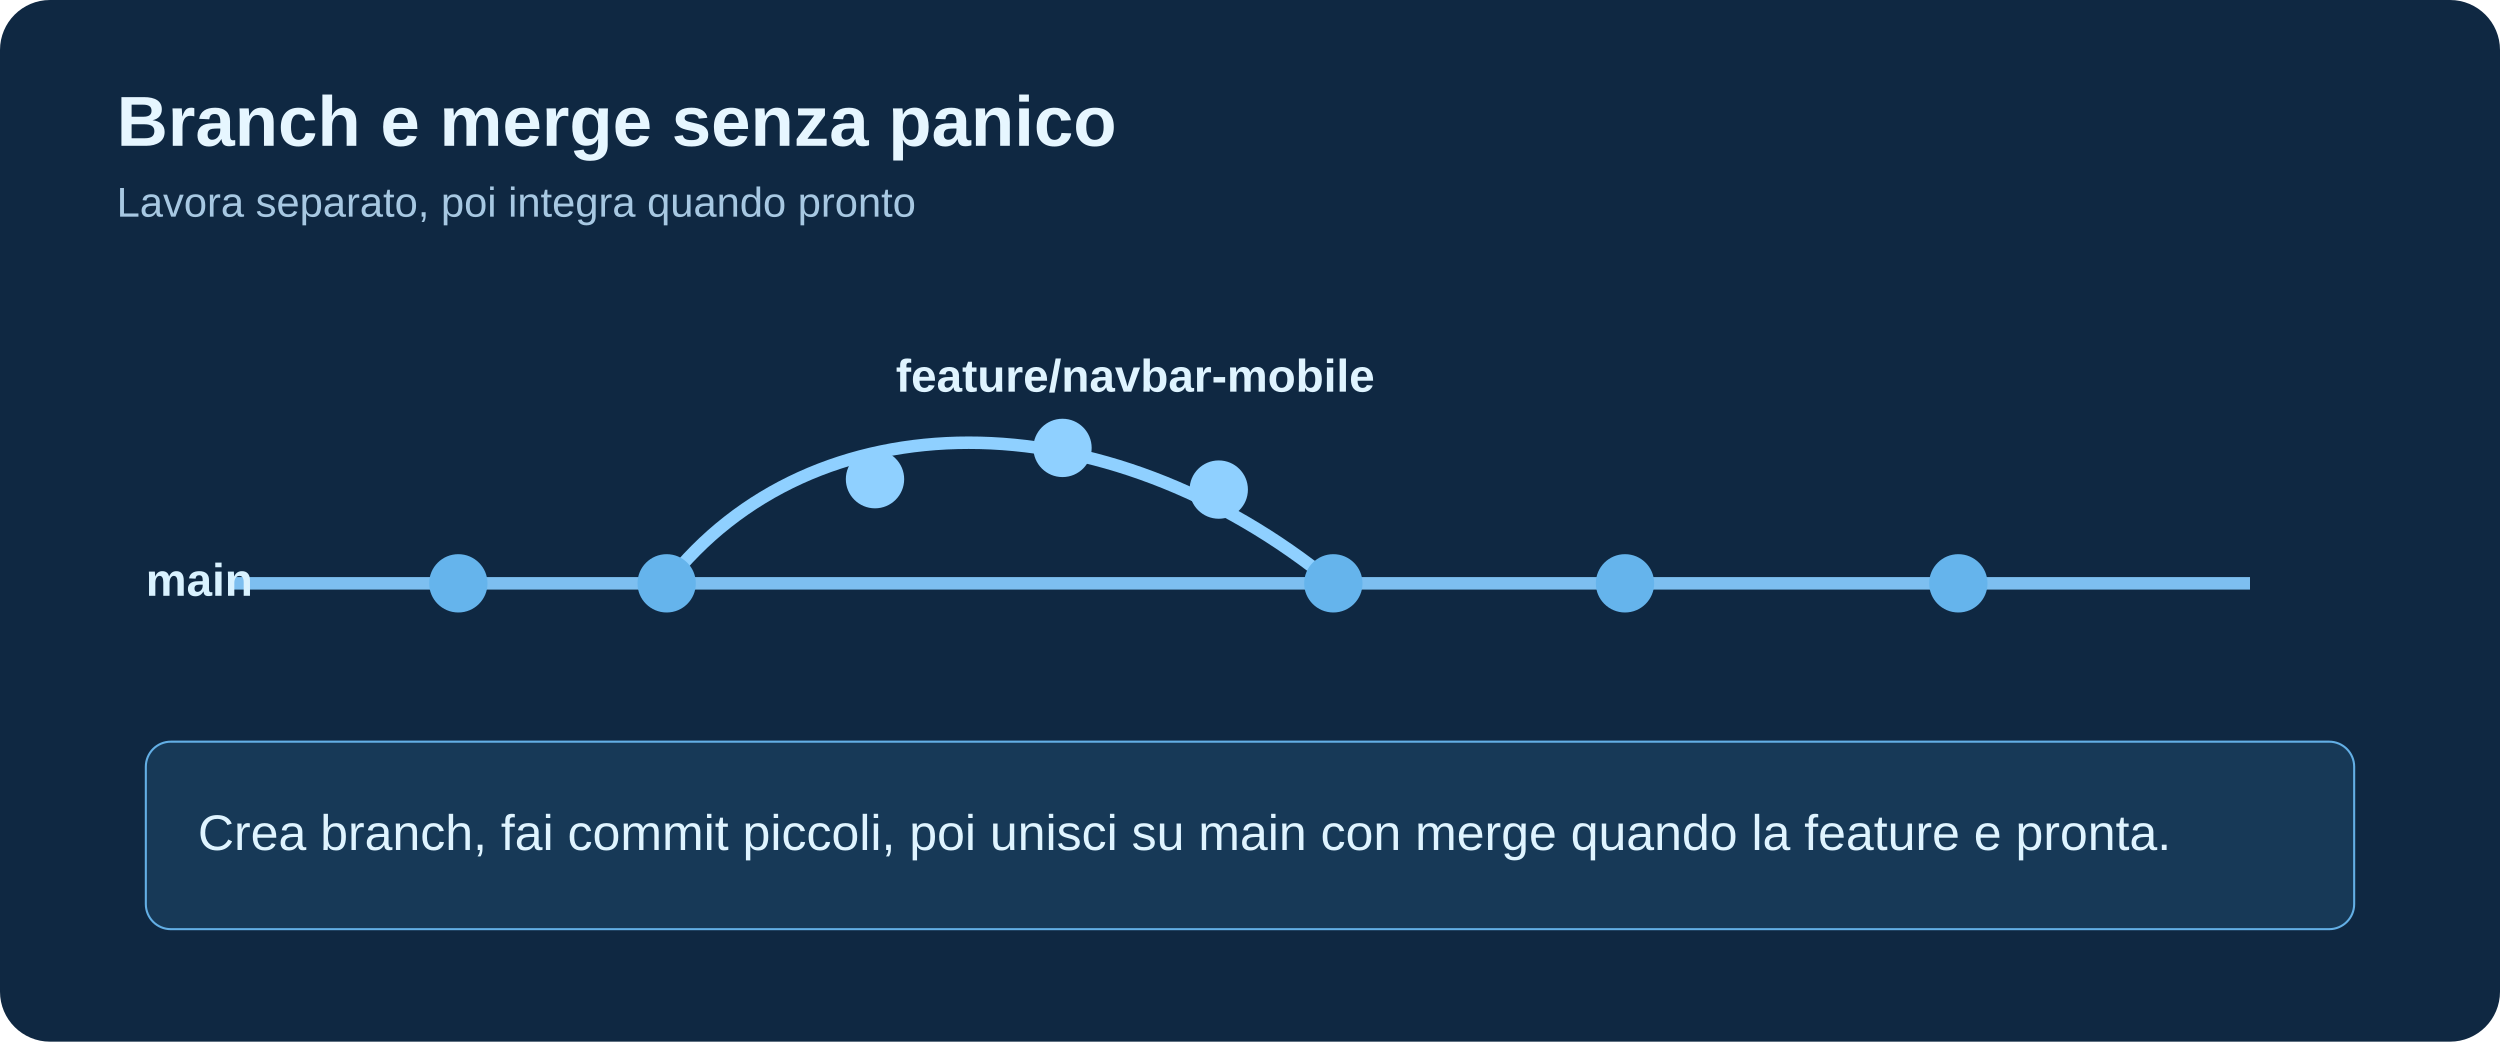
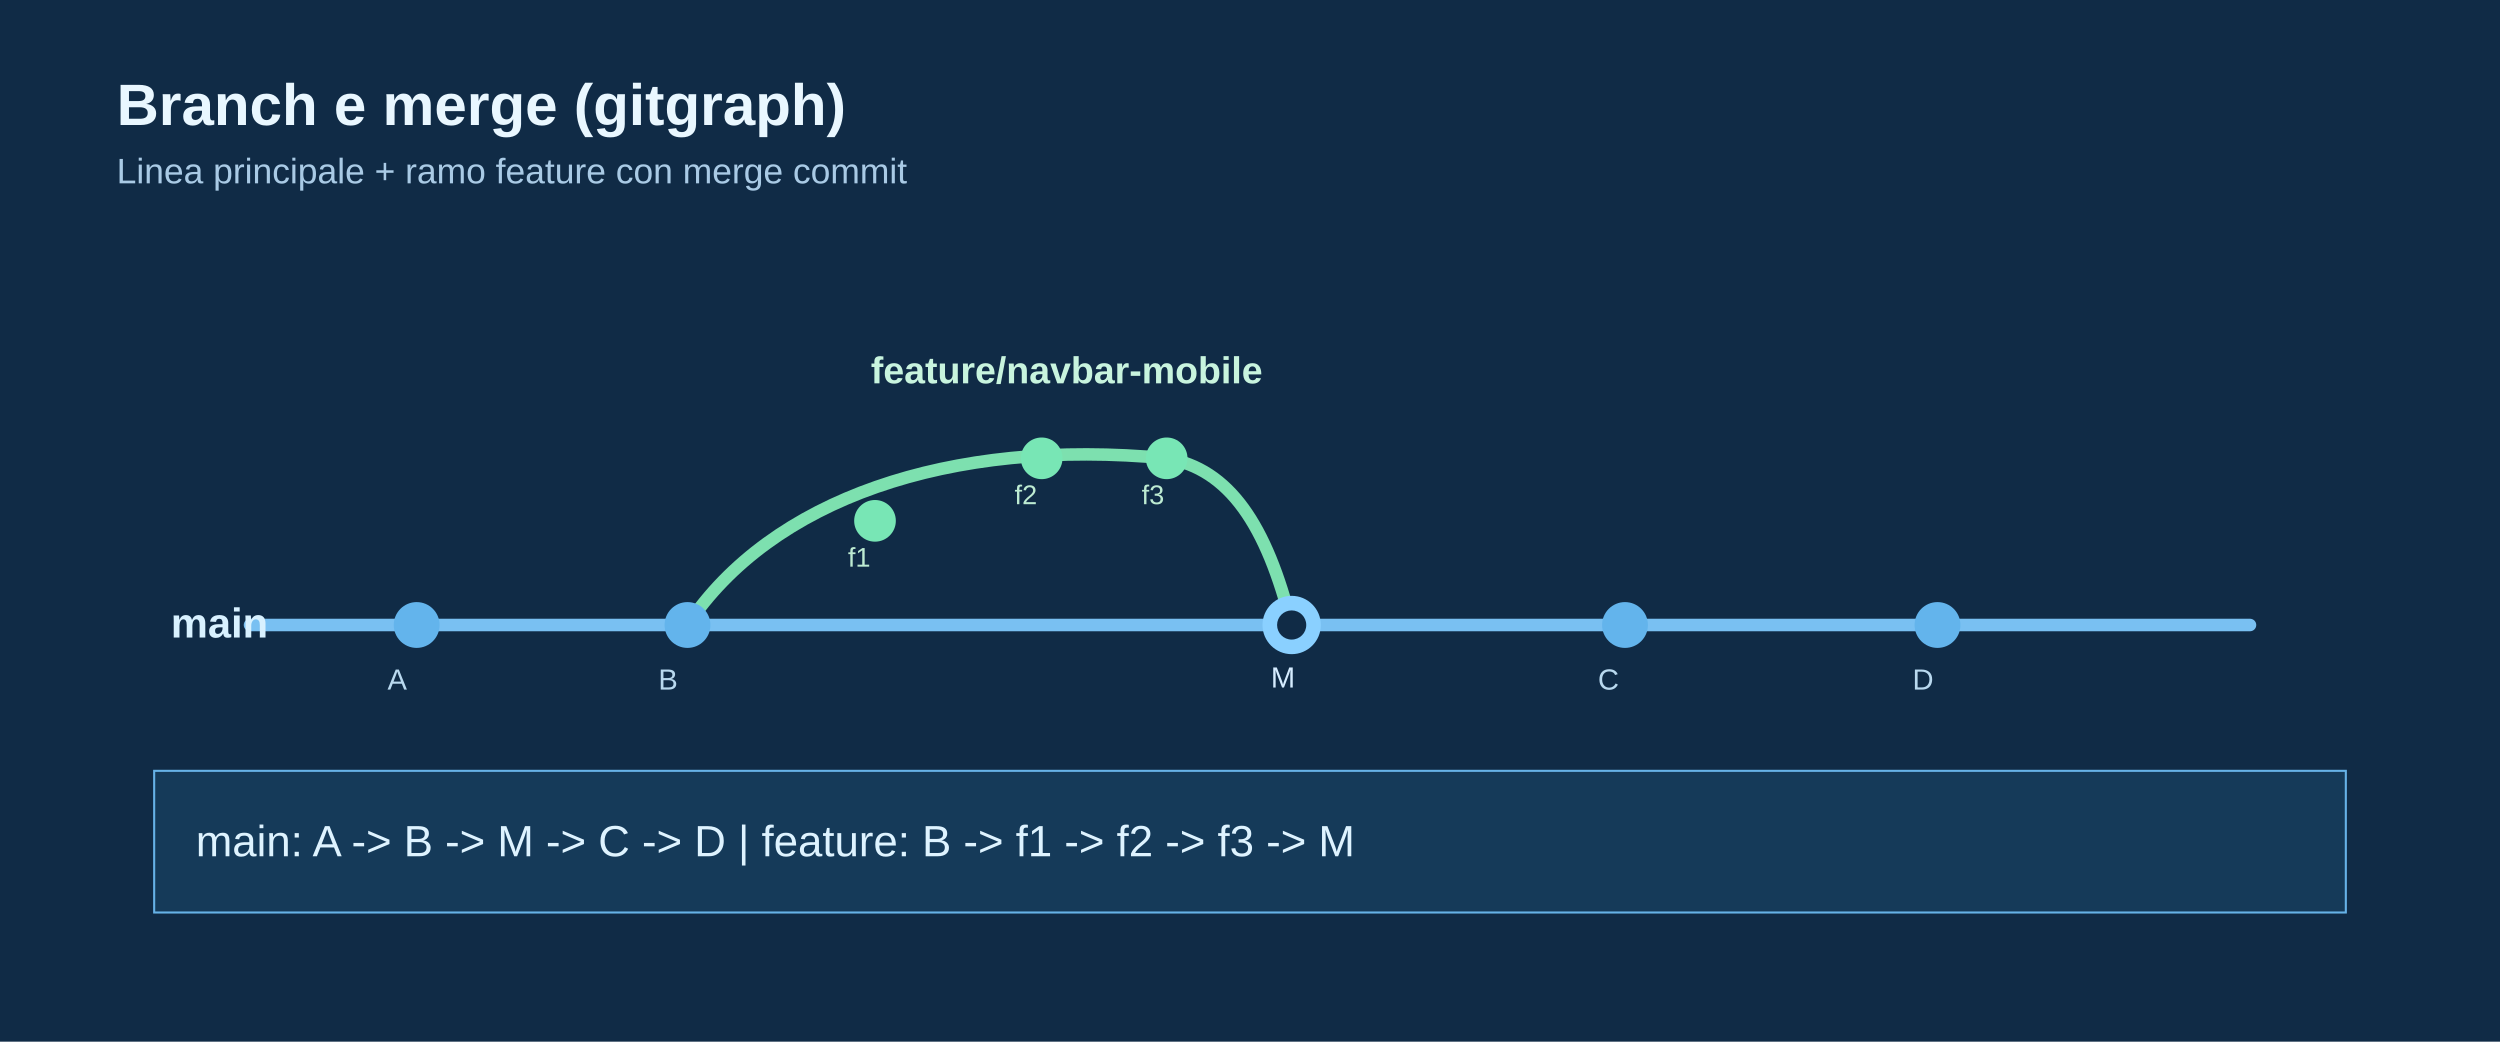
<svg xmlns="http://www.w3.org/2000/svg" width="1200" height="500" viewBox="0 0 1200 500" role="img" aria-labelledby="title desc">
-   <rect width="1200" height="500" fill="#0f2842" rx="24" />
-   <text x="56" y="70" fill="#e6f6ff" font-family="Segoe UI, Arial, sans-serif" font-size="34" font-weight="700">Branch e merge senza panico</text>
-   <text x="56" y="104" fill="#a7c8e2" font-family="Segoe UI, Arial, sans-serif" font-size="20">Lavora separato, poi integra quando pronto</text>
-   <line x1="110" y1="280" x2="1080" y2="280" stroke="#7dbff0" stroke-width="6" />
-   <text x="70" y="286" fill="#d9f2ff" font-family="Segoe UI, Arial, sans-serif" font-size="22" font-weight="700">main</text>
-   <path d="M320 280 C390 190, 530 190, 640 280" fill="none" stroke="#8fd0ff" stroke-width="6" />
-   <text x="430" y="188" fill="#dff4ff" font-family="Segoe UI, Arial, sans-serif" font-size="22" font-weight="700">feature/navbar-mobile</text>
-   <circle cx="220" cy="280" r="14" fill="#65b4ec" />
-   <circle cx="320" cy="280" r="14" fill="#65b4ec" />
-   <circle cx="640" cy="280" r="14" fill="#65b4ec" />
-   <circle cx="780" cy="280" r="14" fill="#65b4ec" />
-   <circle cx="940" cy="280" r="14" fill="#65b4ec" />
-   <circle cx="420" cy="230" r="14" fill="#8fd0ff" />
-   <circle cx="510" cy="215" r="14" fill="#8fd0ff" />
-   <circle cx="585" cy="235" r="14" fill="#8fd0ff" />
-   <rect x="70" y="356" width="1060" height="90" rx="12" fill="#173957" stroke="#63afe5" />
-   <text x="95" y="408" fill="#dff4ff" font-family="Segoe UI, Arial, sans-serif" font-size="24">Crea branch, fai commit piccoli, poi unisci su main con merge quando la feature e pronta.</text>
+   <rect width="1200" height="500" fill="#102b46" rx="0" />
+   <text x="56" y="60" fill="#e9f7ff" font-family="Segoe UI, Arial, sans-serif" font-size="28" font-weight="700">Branch e merge (gitgraph)</text>
+   <text x="56" y="88" fill="#a9cae5" font-family="Segoe UI, Arial, sans-serif" font-size="17">Linea principale + ramo feature con merge commit</text>
+   <g fill="none" stroke-linecap="round" stroke-linejoin="round">
+     <path d="M120 300 H1080" stroke="#79c0f2" stroke-width="6" />
+     <path d="M330 300 C370 240, 455 210, 560 220 C590 225, 608 252, 620 300" stroke="#7de0af" stroke-width="6" />
+   </g>
+   <g font-family="Segoe UI, Arial, sans-serif">
+     <text x="82" y="306" fill="#d8f1ff" font-size="20" font-weight="700">main</text>
+     <text x="418" y="184" fill="#c8f4de" font-size="18" font-weight="700">feature/navbar-mobile</text>
+     <circle cx="200" cy="300" r="11" fill="#63b4ec" />
+     <circle cx="330" cy="300" r="11" fill="#63b4ec" />
+     <circle cx="780" cy="300" r="11" fill="#63b4ec" />
+     <circle cx="930" cy="300" r="11" fill="#63b4ec" />
+     <circle cx="420" cy="250" r="10" fill="#78e6b5" />
+     <circle cx="500" cy="220" r="10" fill="#78e6b5" />
+     <circle cx="560" cy="220" r="10" fill="#78e6b5" />
+     <circle cx="620" cy="300" r="14" fill="#8ad0ff" />
+     <circle cx="620" cy="300" r="7" fill="#102b46" />
+     <text x="186" y="331" fill="#b9d9ef" font-size="14">A</text>
+     <text x="316" y="331" fill="#b9d9ef" font-size="14">B</text>
+     <text x="407" y="272" fill="#bdebd2" font-size="13">f1</text>
+     <text x="487" y="242" fill="#bdebd2" font-size="13">f2</text>
+     <text x="548" y="242" fill="#bdebd2" font-size="13">f3</text>
+     <text x="610" y="330" fill="#d5ecff" font-size="14">M</text>
+     <text x="767" y="331" fill="#b9d9ef" font-size="14">C</text>
+     <text x="918" y="331" fill="#b9d9ef" font-size="14">D</text>
+   </g>
+   <rect x="74" y="370" width="1052" height="68" rx="0" fill="#153a59" stroke="#66b2e7" />
+   <text x="94" y="411" fill="#def3ff" font-family="Segoe UI, Arial, sans-serif" font-size="21">main: A -&gt; B -&gt; M -&gt; C -&gt; D   |   feature: B -&gt; f1 -&gt; f2 -&gt; f3 -&gt; M</text>
</svg>
